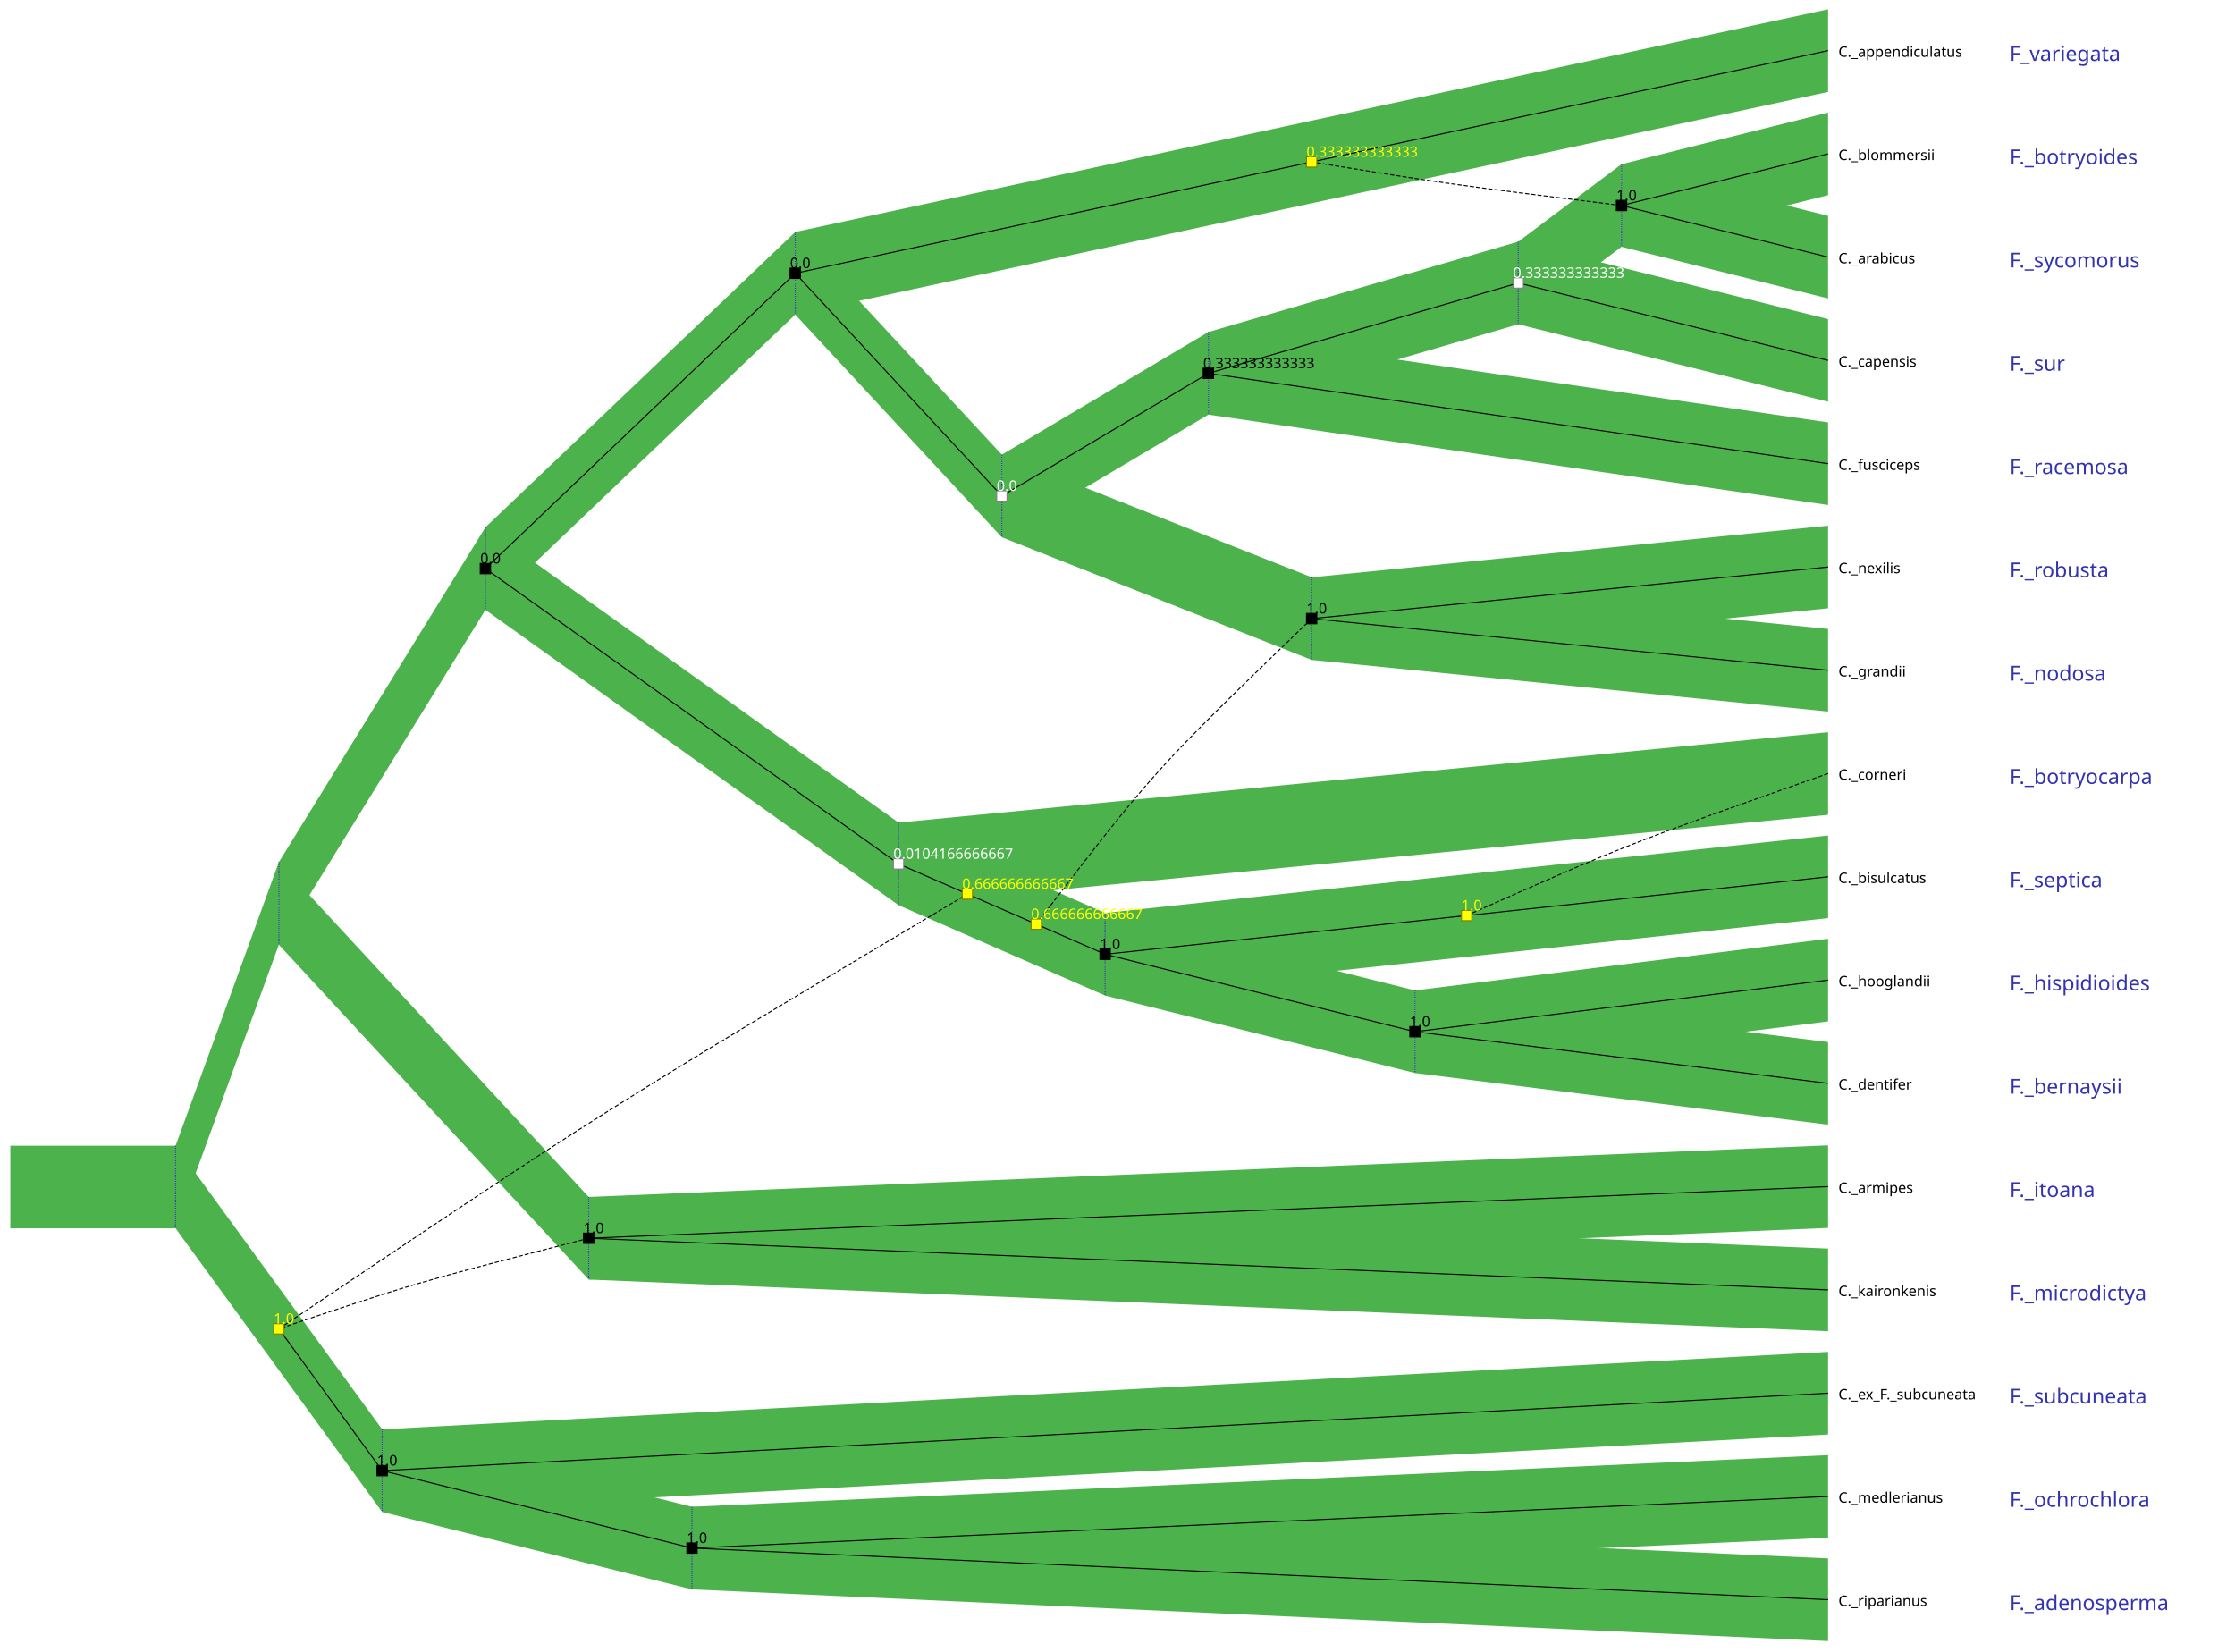
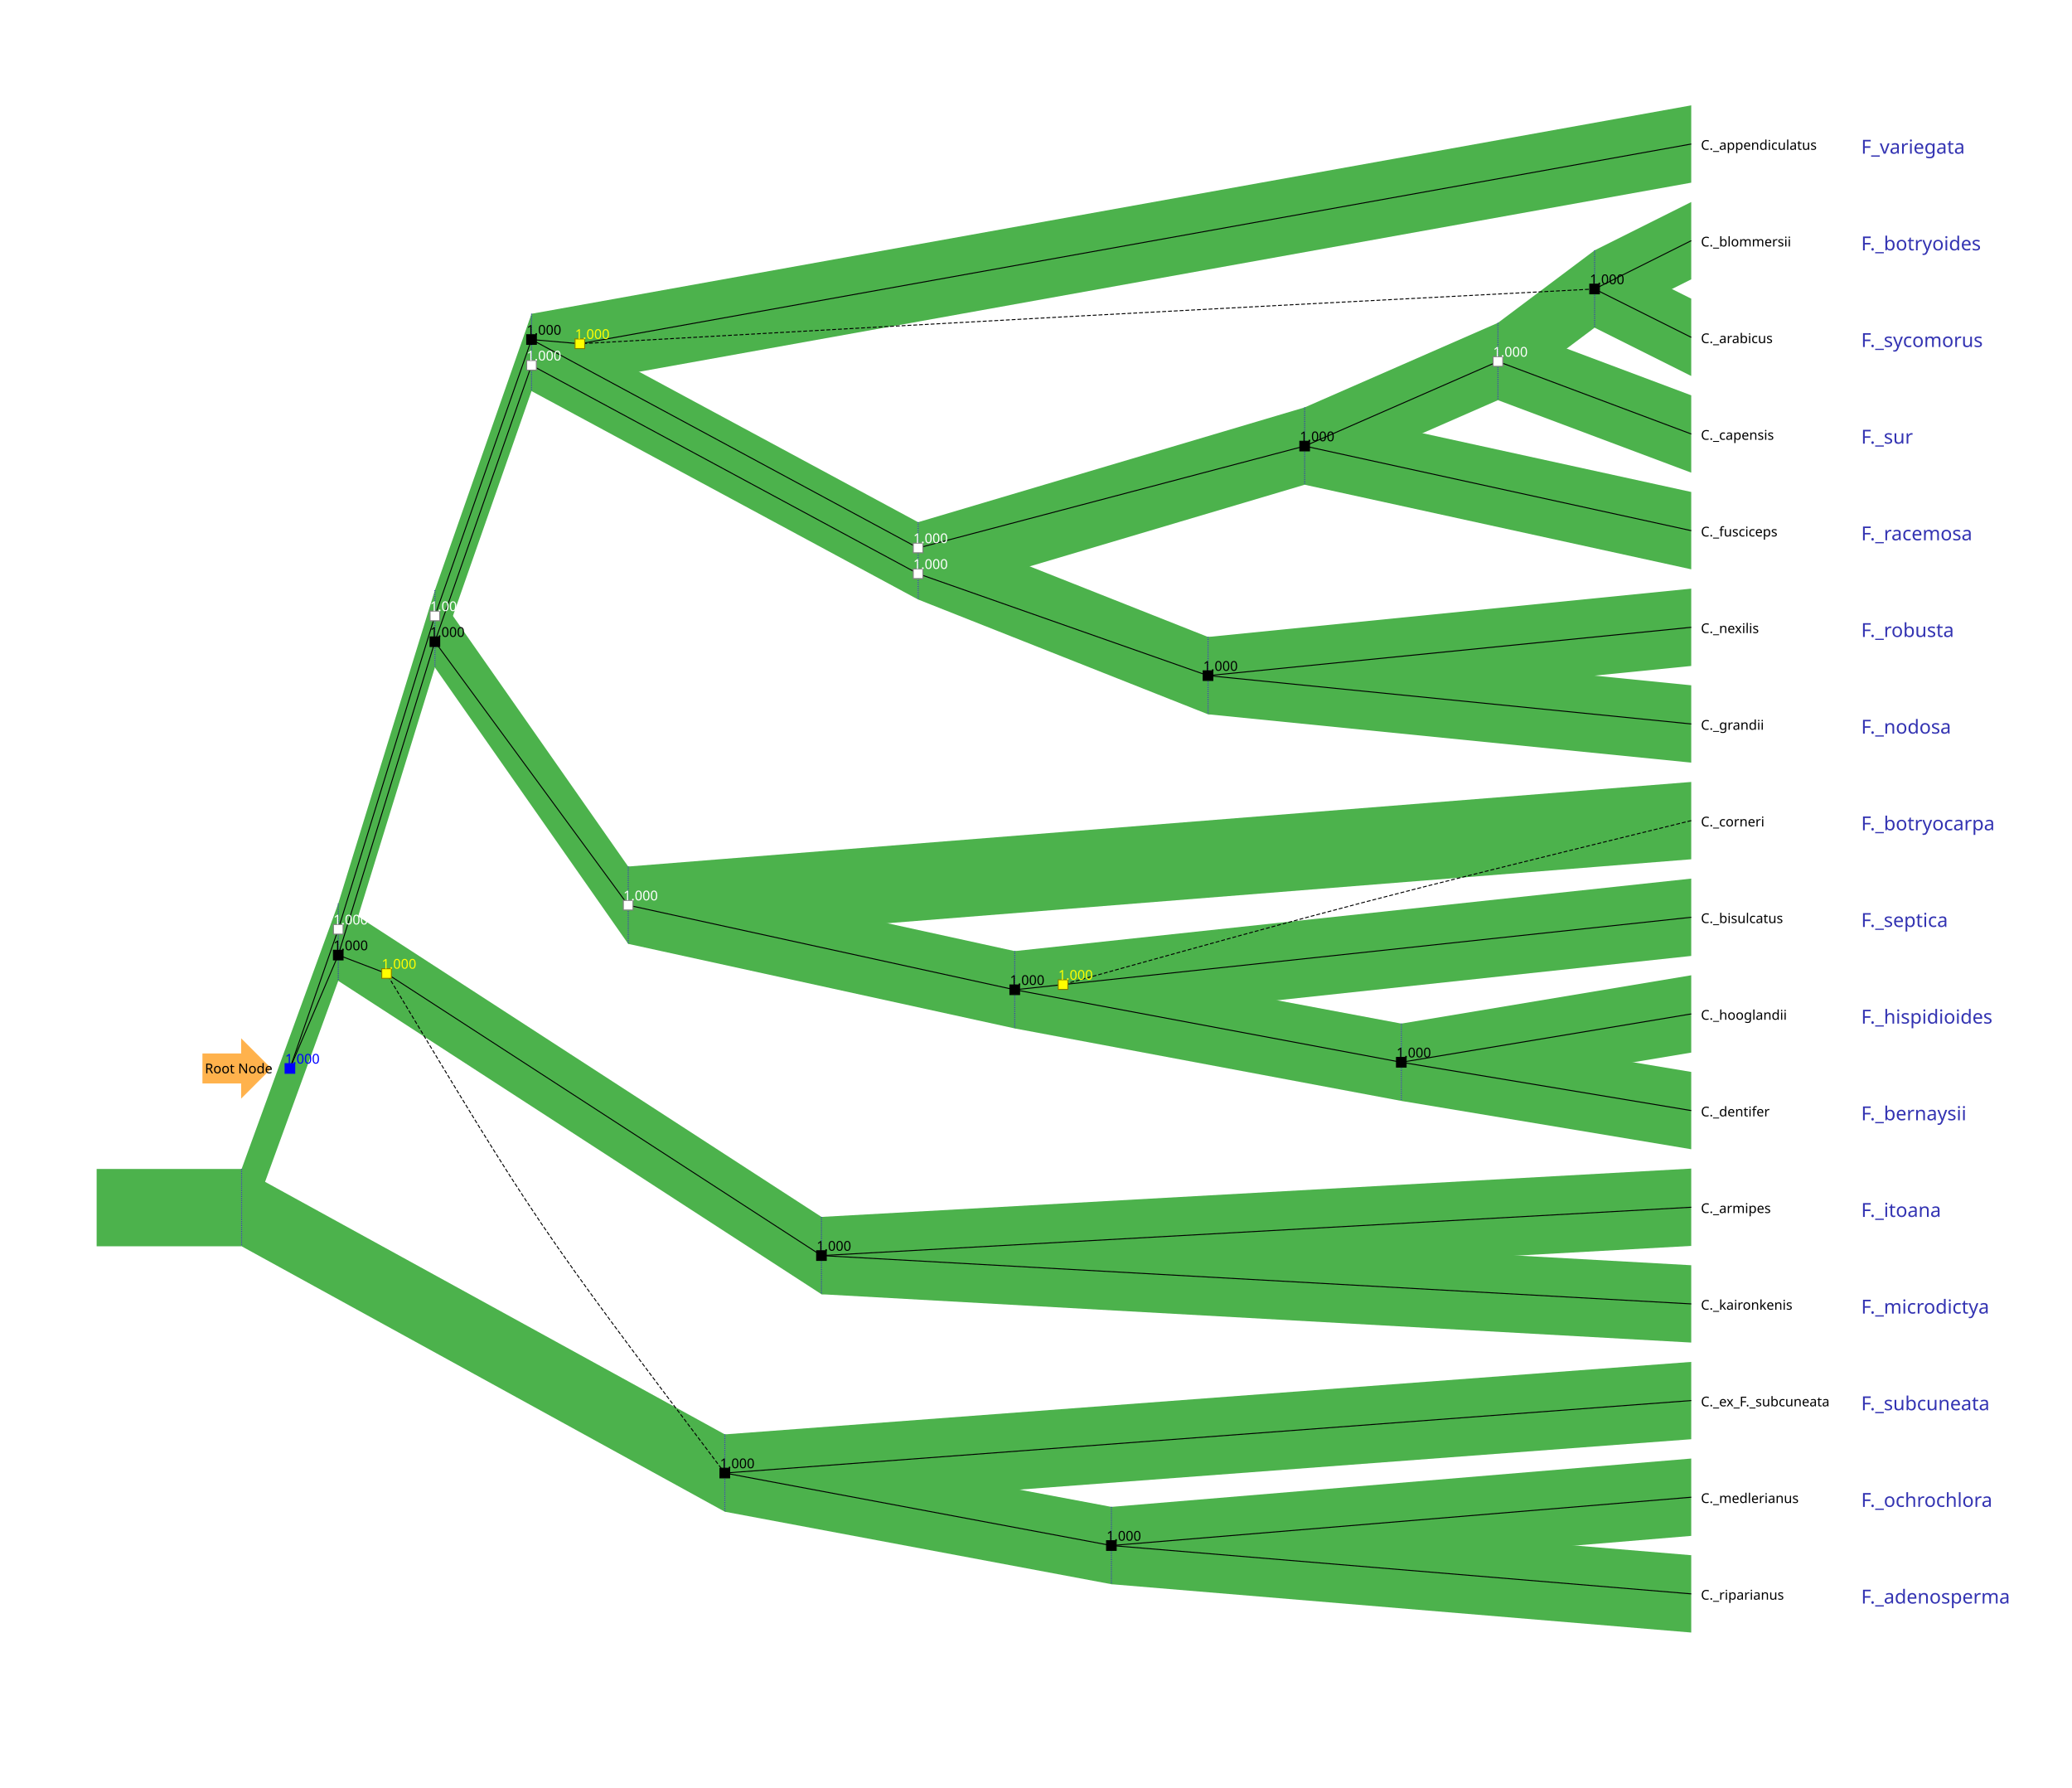
- <svg xmlns="http://www.w3.org/2000/svg" width="2164" height="1599" version="1.1">
+ <svg xmlns="http://www.w3.org/2000/svg" width="2144" height="1849" version="1.1">
  <g>
    <g style="font-family: &quot;Sans&quot;;">
-       <g transform="translate(10, 0) ">
-         <polygon stroke="rgb(0,0,0)" stroke-opacity="0" fill="rgb(76,178,76)" points="160,1109.391 360,1384 360,1464 160,1189.391 " stroke-width="1" />
-         <polygon stroke="rgb(0,0,0)" stroke-opacity="0" fill="rgb(76,178,76)" points="660,1459 1760,1409 1760,1489 660,1539 " stroke-width="1" />
-         <polygon stroke="rgb(0,0,0)" stroke-opacity="0" fill="rgb(76,178,76)" points="0,1109.391 160,1109.391 160,1189.391 0,1189.391 " stroke-width="1" />
-         <polygon stroke="rgb(0,0,0)" stroke-opacity="0" fill="rgb(76,178,76)" points="160,1109.391 260,834.781 260,914.781 160,1189.391 " stroke-width="1" />
-         <polygon stroke="rgb(0,0,0)" stroke-opacity="0" fill="rgb(76,178,76)" points="360,1384 660,1459 660,1539 360,1464 " stroke-width="1" />
-         <polygon stroke="rgb(0,0,0)" stroke-opacity="0" fill="rgb(76,178,76)" points="860,796.5 1060,884 1060,964 860,876.5 " stroke-width="1" />
-         <polygon stroke="rgb(0,0,0)" stroke-opacity="0" fill="rgb(76,178,76)" points="1460,234 1760,309 1760,389 1460,314 " stroke-width="1" />
-         <polygon stroke="rgb(0,0,0)" stroke-opacity="0" fill="rgb(76,178,76)" points="960,440.25 1260,559 1260,639 960,520.25 " stroke-width="1" />
-         <polygon stroke="rgb(0,0,0)" stroke-opacity="0" fill="rgb(76,178,76)" points="960,440.25 1160,321.5 1160,401.5 960,520.25 " stroke-width="1" />
-         <polygon stroke="rgb(0,0,0)" stroke-opacity="0" fill="rgb(76,178,76)" points="1160,321.5 1460,234 1460,314 1160,401.5 " stroke-width="1" />
-         <polygon stroke="rgb(0,0,0)" stroke-opacity="0" fill="rgb(76,178,76)" points="760,224.625 960,440.25 960,520.25 760,304.625 " stroke-width="1" />
-         <polygon stroke="rgb(0,0,0)" stroke-opacity="0" fill="rgb(76,178,76)" points="1560,159 1760,109 1760,189 1560,239 " stroke-width="1" />
-         <polygon stroke="rgb(0,0,0)" stroke-opacity="0" fill="rgb(76,178,76)" points="1560,159 1760,209 1760,289 1560,239 " stroke-width="1" />
-         <polygon stroke="rgb(0,0,0)" stroke-opacity="0" fill="rgb(76,178,76)" points="1360,959 1760,909 1760,989 1360,1039 " stroke-width="1" />
-         <polygon stroke="rgb(0,0,0)" stroke-opacity="0" fill="rgb(76,178,76)" points="1260,559 1760,509 1760,589 1260,639 " stroke-width="1" />
-         <polygon stroke="rgb(0,0,0)" stroke-opacity="0" fill="rgb(76,178,76)" points="660,1459 1760,1509 1760,1589 660,1539 " stroke-width="1" />
-         <polygon stroke="rgb(0,0,0)" stroke-opacity="0" fill="rgb(76,178,76)" points="1360,959 1760,1009 1760,1089 1360,1039 " stroke-width="1" />
-         <polygon stroke="rgb(0,0,0)" stroke-opacity="0" fill="rgb(76,178,76)" points="1460,234 1560,159 1560,239 1460,314 " stroke-width="1" />
-         <polygon stroke="rgb(0,0,0)" stroke-opacity="0" fill="rgb(76,178,76)" points="760,224.625 1760,9 1760,89 760,304.625 " stroke-width="1" />
-         <polygon stroke="rgb(0,0,0)" stroke-opacity="0" fill="rgb(76,178,76)" points="860,796.5 1760,709 1760,789 860,876.5 " stroke-width="1" />
-         <polygon stroke="rgb(0,0,0)" stroke-opacity="0" fill="rgb(76,178,76)" points="560,1159 1760,1209 1760,1289 560,1239 " stroke-width="1" />
-         <polygon stroke="rgb(0,0,0)" stroke-opacity="0" fill="rgb(76,178,76)" points="1060,884 1360,959 1360,1039 1060,964 " stroke-width="1" />
-         <polygon stroke="rgb(0,0,0)" stroke-opacity="0" fill="rgb(76,178,76)" points="560,1159 1760,1109 1760,1189 560,1239 " stroke-width="1" />
-         <polygon stroke="rgb(0,0,0)" stroke-opacity="0" fill="rgb(76,178,76)" points="1060,884 1760,809 1760,889 1060,964 " stroke-width="1" />
-         <polygon stroke="rgb(0,0,0)" stroke-opacity="0" fill="rgb(76,178,76)" points="260,834.781 460,510.562 460,590.562 260,914.781 " stroke-width="1" />
-         <polygon stroke="rgb(0,0,0)" stroke-opacity="0" fill="rgb(76,178,76)" points="260,834.781 560,1159 560,1239 260,914.781 " stroke-width="1" />
-         <polygon stroke="rgb(0,0,0)" stroke-opacity="0" fill="rgb(76,178,76)" points="460,510.562 760,224.625 760,304.625 460,590.562 " stroke-width="1" />
-         <polygon stroke="rgb(0,0,0)" stroke-opacity="0" fill="rgb(76,178,76)" points="460,510.562 860,796.5 860,876.5 460,590.562 " stroke-width="1" />
-         <polygon stroke="rgb(0,0,0)" stroke-opacity="0" fill="rgb(76,178,76)" points="1160,321.5 1760,409 1760,489 1160,401.5 " stroke-width="1" />
-         <polygon stroke="rgb(0,0,0)" stroke-opacity="0" fill="rgb(76,178,76)" points="1260,559 1760,609 1760,689 1260,639 " stroke-width="1" />
-         <polygon stroke="rgb(0,0,0)" stroke-opacity="0" fill="rgb(76,178,76)" points="360,1384 1760,1309 1760,1389 360,1464 " stroke-width="1" />
-         <line x1="360" y1="1384" x2="360" y2="1464" stroke="rgb(51,51,178)" style="stroke-dasharray: 1, 1" />
-         <line x1="160" y1="1109.391" x2="160" y2="1189.391" stroke="rgb(51,51,178)" style="stroke-dasharray: 1, 1" />
-         <line x1="260" y1="834.781" x2="260" y2="914.781" stroke="rgb(51,51,178)" style="stroke-dasharray: 1, 1" />
-         <line x1="660" y1="1459" x2="660" y2="1539" stroke="rgb(51,51,178)" style="stroke-dasharray: 1, 1" />
-         <line x1="1060" y1="884" x2="1060" y2="964" stroke="rgb(51,51,178)" style="stroke-dasharray: 1, 1" />
-         <line x1="1260" y1="559" x2="1260" y2="639" stroke="rgb(51,51,178)" style="stroke-dasharray: 1, 1" />
-         <line x1="1160" y1="321.5" x2="1160" y2="401.5" stroke="rgb(51,51,178)" style="stroke-dasharray: 1, 1" />
-         <line x1="1460" y1="234" x2="1460" y2="314" stroke="rgb(51,51,178)" style="stroke-dasharray: 1, 1" />
-         <line x1="960" y1="440.25" x2="960" y2="520.25" stroke="rgb(51,51,178)" style="stroke-dasharray: 1, 1" />
-         <line x1="1560" y1="159" x2="1560" y2="239" stroke="rgb(51,51,178)" style="stroke-dasharray: 1, 1" />
-         <line x1="1360" y1="959" x2="1360" y2="1039" stroke="rgb(51,51,178)" style="stroke-dasharray: 1, 1" />
-         <line x1="460" y1="510.562" x2="460" y2="590.562" stroke="rgb(51,51,178)" style="stroke-dasharray: 1, 1" />
-         <line x1="560" y1="1159" x2="560" y2="1239" stroke="rgb(51,51,178)" style="stroke-dasharray: 1, 1" />
-         <line x1="760" y1="224.625" x2="760" y2="304.625" stroke="rgb(51,51,178)" style="stroke-dasharray: 1, 1" />
-         <line x1="860" y1="796.5" x2="860" y2="876.5" stroke="rgb(51,51,178)" style="stroke-dasharray: 1, 1" />
-         <g transform="translate(1935.818,1459) rotate(0)">
+       <g transform="translate(100, 100) ">
+         <polygon stroke="rgb(0,0,0)" stroke-opacity="0" fill="rgb(76,178,76)" points="150,1109.391 650,1384 650,1464 150,1189.391 " stroke-width="1" />
+         <polygon stroke="rgb(0,0,0)" stroke-opacity="0" fill="rgb(76,178,76)" points="1050,1459 1650,1409 1650,1489 1050,1539 " stroke-width="1" />
+         <polygon stroke="rgb(0,0,0)" stroke-opacity="0" fill="rgb(76,178,76)" points="0,1109.391 150,1109.391 150,1189.391 0,1189.391 " stroke-width="1" />
+         <polygon stroke="rgb(0,0,0)" stroke-opacity="0" fill="rgb(76,178,76)" points="150,1109.391 250,834.781 250,914.781 150,1189.391 " stroke-width="1" />
+         <polygon stroke="rgb(0,0,0)" stroke-opacity="0" fill="rgb(76,178,76)" points="650,1384 1050,1459 1050,1539 650,1464 " stroke-width="1" />
+         <polygon stroke="rgb(0,0,0)" stroke-opacity="0" fill="rgb(76,178,76)" points="550,796.5 950,884 950,964 550,876.5 " stroke-width="1" />
+         <polygon stroke="rgb(0,0,0)" stroke-opacity="0" fill="rgb(76,178,76)" points="1450,234 1650,309 1650,389 1450,314 " stroke-width="1" />
+         <polygon stroke="rgb(0,0,0)" stroke-opacity="0" fill="rgb(76,178,76)" points="850,440.25 1150,559 1150,639 850,520.25 " stroke-width="1" />
+         <polygon stroke="rgb(0,0,0)" stroke-opacity="0" fill="rgb(76,178,76)" points="850,440.25 1250,321.5 1250,401.5 850,520.25 " stroke-width="1" />
+         <polygon stroke="rgb(0,0,0)" stroke-opacity="0" fill="rgb(76,178,76)" points="1250,321.5 1450,234 1450,314 1250,401.5 " stroke-width="1" />
+         <polygon stroke="rgb(0,0,0)" stroke-opacity="0" fill="rgb(76,178,76)" points="450,224.625 850,440.25 850,520.25 450,304.625 " stroke-width="1" />
+         <polygon stroke="rgb(0,0,0)" stroke-opacity="0" fill="rgb(76,178,76)" points="1550,159 1650,109 1650,189 1550,239 " stroke-width="1" />
+         <polygon stroke="rgb(0,0,0)" stroke-opacity="0" fill="rgb(76,178,76)" points="1550,159 1650,209 1650,289 1550,239 " stroke-width="1" />
+         <polygon stroke="rgb(0,0,0)" stroke-opacity="0" fill="rgb(76,178,76)" points="1350,959 1650,909 1650,989 1350,1039 " stroke-width="1" />
+         <polygon stroke="rgb(0,0,0)" stroke-opacity="0" fill="rgb(76,178,76)" points="1150,559 1650,509 1650,589 1150,639 " stroke-width="1" />
+         <polygon stroke="rgb(0,0,0)" stroke-opacity="0" fill="rgb(76,178,76)" points="1050,1459 1650,1509 1650,1589 1050,1539 " stroke-width="1" />
+         <polygon stroke="rgb(0,0,0)" stroke-opacity="0" fill="rgb(76,178,76)" points="1350,959 1650,1009 1650,1089 1350,1039 " stroke-width="1" />
+         <polygon stroke="rgb(0,0,0)" stroke-opacity="0" fill="rgb(76,178,76)" points="1450,234 1550,159 1550,239 1450,314 " stroke-width="1" />
+         <polygon stroke="rgb(0,0,0)" stroke-opacity="0" fill="rgb(76,178,76)" points="450,224.625 1650,9 1650,89 450,304.625 " stroke-width="1" />
+         <polygon stroke="rgb(0,0,0)" stroke-opacity="0" fill="rgb(76,178,76)" points="550,796.5 1650,709 1650,789 550,876.5 " stroke-width="1" />
+         <polygon stroke="rgb(0,0,0)" stroke-opacity="0" fill="rgb(76,178,76)" points="750,1159 1650,1209 1650,1289 750,1239 " stroke-width="1" />
+         <polygon stroke="rgb(0,0,0)" stroke-opacity="0" fill="rgb(76,178,76)" points="950,884 1350,959 1350,1039 950,964 " stroke-width="1" />
+         <polygon stroke="rgb(0,0,0)" stroke-opacity="0" fill="rgb(76,178,76)" points="750,1159 1650,1109 1650,1189 750,1239 " stroke-width="1" />
+         <polygon stroke="rgb(0,0,0)" stroke-opacity="0" fill="rgb(76,178,76)" points="950,884 1650,809 1650,889 950,964 " stroke-width="1" />
+         <polygon stroke="rgb(0,0,0)" stroke-opacity="0" fill="rgb(76,178,76)" points="250,834.781 350,510.562 350,590.562 250,914.781 " stroke-width="1" />
+         <polygon stroke="rgb(0,0,0)" stroke-opacity="0" fill="rgb(76,178,76)" points="250,834.781 750,1159 750,1239 250,914.781 " stroke-width="1" />
+         <polygon stroke="rgb(0,0,0)" stroke-opacity="0" fill="rgb(76,178,76)" points="350,510.562 450,224.625 450,304.625 350,590.562 " stroke-width="1" />
+         <polygon stroke="rgb(0,0,0)" stroke-opacity="0" fill="rgb(76,178,76)" points="350,510.562 550,796.5 550,876.5 350,590.562 " stroke-width="1" />
+         <polygon stroke="rgb(0,0,0)" stroke-opacity="0" fill="rgb(76,178,76)" points="1250,321.5 1650,409 1650,489 1250,401.5 " stroke-width="1" />
+         <polygon stroke="rgb(0,0,0)" stroke-opacity="0" fill="rgb(76,178,76)" points="1150,559 1650,609 1650,689 1150,639 " stroke-width="1" />
+         <polygon stroke="rgb(0,0,0)" stroke-opacity="0" fill="rgb(76,178,76)" points="650,1384 1650,1309 1650,1389 650,1464 " stroke-width="1" />
+         <line x1="650" y1="1384" x2="650" y2="1464" stroke="rgb(51,51,178)" style="stroke-dasharray: 1, 1" />
+         <line x1="150" y1="1109.391" x2="150" y2="1189.391" stroke="rgb(51,51,178)" style="stroke-dasharray: 1, 1" />
+         <line x1="250" y1="834.781" x2="250" y2="914.781" stroke="rgb(51,51,178)" style="stroke-dasharray: 1, 1" />
+         <line x1="1050" y1="1459" x2="1050" y2="1539" stroke="rgb(51,51,178)" style="stroke-dasharray: 1, 1" />
+         <line x1="950" y1="884" x2="950" y2="964" stroke="rgb(51,51,178)" style="stroke-dasharray: 1, 1" />
+         <line x1="1150" y1="559" x2="1150" y2="639" stroke="rgb(51,51,178)" style="stroke-dasharray: 1, 1" />
+         <line x1="1250" y1="321.5" x2="1250" y2="401.5" stroke="rgb(51,51,178)" style="stroke-dasharray: 1, 1" />
+         <line x1="1450" y1="234" x2="1450" y2="314" stroke="rgb(51,51,178)" style="stroke-dasharray: 1, 1" />
+         <line x1="850" y1="440.25" x2="850" y2="520.25" stroke="rgb(51,51,178)" style="stroke-dasharray: 1, 1" />
+         <line x1="1550" y1="159" x2="1550" y2="239" stroke="rgb(51,51,178)" style="stroke-dasharray: 1, 1" />
+         <line x1="1350" y1="959" x2="1350" y2="1039" stroke="rgb(51,51,178)" style="stroke-dasharray: 1, 1" />
+         <line x1="350" y1="510.562" x2="350" y2="590.562" stroke="rgb(51,51,178)" style="stroke-dasharray: 1, 1" />
+         <line x1="750" y1="1159" x2="750" y2="1239" stroke="rgb(51,51,178)" style="stroke-dasharray: 1, 1" />
+         <line x1="450" y1="224.625" x2="450" y2="304.625" stroke="rgb(51,51,178)" style="stroke-dasharray: 1, 1" />
+         <line x1="550" y1="796.5" x2="550" y2="876.5" stroke="rgb(51,51,178)" style="stroke-dasharray: 1, 1" />
+         <g transform="translate(1825.818,1459) rotate(0)">
          <text x="0" y="0" font-size="20" stroke="rgb(0,0,0)" stroke-opacity="0" fill="rgb(51,51,178)" stroke-width="1" text-anchor="start" style="dominant-baseline: auto">F._ochrochlora</text>
        </g>
-         <g transform="translate(1935.818,359) rotate(0)">
+         <g transform="translate(1825.818,359) rotate(0)">
          <text x="0" y="0" font-size="20" stroke="rgb(0,0,0)" stroke-opacity="0" fill="rgb(51,51,178)" stroke-width="1" text-anchor="start" style="dominant-baseline: auto">F._sur</text>
        </g>
-         <g transform="translate(1935.818,159) rotate(0)">
+         <g transform="translate(1825.818,159) rotate(0)">
          <text x="0" y="0" font-size="20" stroke="rgb(0,0,0)" stroke-opacity="0" fill="rgb(51,51,178)" stroke-width="1" text-anchor="start" style="dominant-baseline: auto">F._botryoides</text>
        </g>
-         <g transform="translate(1935.818,259) rotate(0)">
+         <g transform="translate(1825.818,259) rotate(0)">
          <text x="0" y="0" font-size="20" stroke="rgb(0,0,0)" stroke-opacity="0" fill="rgb(51,51,178)" stroke-width="1" text-anchor="start" style="dominant-baseline: auto">F._sycomorus</text>
        </g>
-         <g transform="translate(1935.818,959) rotate(0)">
+         <g transform="translate(1825.818,959) rotate(0)">
          <text x="0" y="0" font-size="20" stroke="rgb(0,0,0)" stroke-opacity="0" fill="rgb(51,51,178)" stroke-width="1" text-anchor="start" style="dominant-baseline: auto">F._hispidioides</text>
        </g>
-         <g transform="translate(1935.818,559) rotate(0)">
+         <g transform="translate(1825.818,559) rotate(0)">
          <text x="0" y="0" font-size="20" stroke="rgb(0,0,0)" stroke-opacity="0" fill="rgb(51,51,178)" stroke-width="1" text-anchor="start" style="dominant-baseline: auto">F._robusta</text>
        </g>
-         <g transform="translate(1935.818,1559) rotate(0)">
+         <g transform="translate(1825.818,1559) rotate(0)">
          <text x="0" y="0" font-size="20" stroke="rgb(0,0,0)" stroke-opacity="0" fill="rgb(51,51,178)" stroke-width="1" text-anchor="start" style="dominant-baseline: auto">F._adenosperma</text>
        </g>
-         <g transform="translate(1935.818,1059) rotate(0)">
+         <g transform="translate(1825.818,1059) rotate(0)">
          <text x="0" y="0" font-size="20" stroke="rgb(0,0,0)" stroke-opacity="0" fill="rgb(51,51,178)" stroke-width="1" text-anchor="start" style="dominant-baseline: auto">F._bernaysii</text>
        </g>
-         <g transform="translate(1935.818,59) rotate(0)">
+         <g transform="translate(1825.818,59) rotate(0)">
          <text x="0" y="0" font-size="20" stroke="rgb(0,0,0)" stroke-opacity="0" fill="rgb(51,51,178)" stroke-width="1" text-anchor="start" style="dominant-baseline: auto">F_variegata</text>
        </g>
-         <g transform="translate(1935.818,759) rotate(0)">
+         <g transform="translate(1825.818,759) rotate(0)">
          <text x="0" y="0" font-size="20" stroke="rgb(0,0,0)" stroke-opacity="0" fill="rgb(51,51,178)" stroke-width="1" text-anchor="start" style="dominant-baseline: auto">F._botryocarpa</text>
        </g>
-         <g transform="translate(1935.818,1259) rotate(0)">
+         <g transform="translate(1825.818,1259) rotate(0)">
          <text x="0" y="0" font-size="20" stroke="rgb(0,0,0)" stroke-opacity="0" fill="rgb(51,51,178)" stroke-width="1" text-anchor="start" style="dominant-baseline: auto">F._microdictya</text>
        </g>
-         <g transform="translate(1935.818,1159) rotate(0)">
+         <g transform="translate(1825.818,1159) rotate(0)">
          <text x="0" y="0" font-size="20" stroke="rgb(0,0,0)" stroke-opacity="0" fill="rgb(51,51,178)" stroke-width="1" text-anchor="start" style="dominant-baseline: auto">F._itoana</text>
        </g>
-         <g transform="translate(1935.818,859) rotate(0)">
+         <g transform="translate(1825.818,859) rotate(0)">
          <text x="0" y="0" font-size="20" stroke="rgb(0,0,0)" stroke-opacity="0" fill="rgb(51,51,178)" stroke-width="1" text-anchor="start" style="dominant-baseline: auto">F._septica</text>
        </g>
-         <g transform="translate(1935.818,459) rotate(0)">
+         <g transform="translate(1825.818,459) rotate(0)">
          <text x="0" y="0" font-size="20" stroke="rgb(0,0,0)" stroke-opacity="0" fill="rgb(51,51,178)" stroke-width="1" text-anchor="start" style="dominant-baseline: auto">F._racemosa</text>
        </g>
-         <g transform="translate(1935.818,659) rotate(0)">
+         <g transform="translate(1825.818,659) rotate(0)">
          <text x="0" y="0" font-size="20" stroke="rgb(0,0,0)" stroke-opacity="0" fill="rgb(51,51,178)" stroke-width="1" text-anchor="start" style="dominant-baseline: auto">F._nodosa</text>
        </g>
-         <g transform="translate(1935.818,1359) rotate(0)">
+         <g transform="translate(1825.818,1359) rotate(0)">
          <text x="0" y="0" font-size="20" stroke="rgb(0,0,0)" stroke-opacity="0" fill="rgb(51,51,178)" stroke-width="1" text-anchor="start" style="dominant-baseline: auto">F._subcuneata</text>
        </g>
-         <line x1="1760" y1="1249" x2="560" y2="1199" stroke="rgb(0,0,0)" />
-         <line x1="1760" y1="1549" x2="660" y2="1499" stroke="rgb(0,0,0)" />
-         <line x1="1760" y1="249" x2="1560" y2="199" stroke="rgb(0,0,0)" />
-         <line x1="1760" y1="1149" x2="560" y2="1199" stroke="rgb(0,0,0)" />
-         <line x1="1360" y1="999" x2="1060" y2="924" stroke="rgb(0,0,0)" />
-         <line x1="1410" y1="886.5" x2="1060" y2="924" stroke="rgb(0,0,0)" />
-         <line x1="1460" y1="274" x2="1160" y2="361.5" stroke="rgb(0,0,0)" />
-         <line x1="1760" y1="349" x2="1460" y2="274" stroke="rgb(0,0,0)" />
-         <line x1="1060" y1="924" x2="993.333" y2="894.833" stroke="rgb(0,0,0)" />
-         <path d="M1260 599 C1106.667 746.917 1106.667 746.917 993.333 894.833" style="stroke-dasharray: 4, 2" stroke="rgb(0,0,0)" fill="rgb(0,0,0)" fill-opacity="0" />
-         <path d="M260 1286.695 C573.333 1076.181 573.333 1076.181 926.667 865.667" style="stroke-dasharray: 4, 2" stroke="rgb(0,0,0)" fill="rgb(0,0,0)" fill-opacity="0" />
-         <line x1="993.333" y1="894.833" x2="926.667" y2="865.667" stroke="rgb(0,0,0)" />
-         <line x1="1760" y1="149" x2="1560" y2="199" stroke="rgb(0,0,0)" />
-         <line x1="1760" y1="1049" x2="1360" y2="999" stroke="rgb(0,0,0)" />
-         <line x1="1760" y1="849" x2="1410" y2="886.5" stroke="rgb(0,0,0)" />
-         <line x1="1760" y1="949" x2="1360" y2="999" stroke="rgb(0,0,0)" />
-         <line x1="1760" y1="449" x2="1160" y2="361.5" stroke="rgb(0,0,0)" />
-         <line x1="1760" y1="1349" x2="360" y2="1424" stroke="rgb(0,0,0)" />
-         <path d="M1760 749 C1565 817.75 1565 817.75 1410 886.5" style="stroke-dasharray: 4, 2" stroke="rgb(0,0,0)" fill="rgb(0,0,0)" fill-opacity="0" />
-         <line x1="660" y1="1499" x2="360" y2="1424" stroke="rgb(0,0,0)" />
-         <line x1="1760" y1="49" x2="1260" y2="156.812" stroke="rgb(0,0,0)" />
-         <path d="M560 1199 C390 1242.848 390 1242.848 260 1286.695" style="stroke-dasharray: 4, 2" stroke="rgb(0,0,0)" fill="rgb(0,0,0)" fill-opacity="0" />
-         <line x1="360" y1="1424" x2="260" y2="1286.695" stroke="rgb(0,0,0)" />
-         <path d="M1560 199 C1390 177.906 1390 177.906 1260 156.812" style="stroke-dasharray: 4, 2" stroke="rgb(0,0,0)" fill="rgb(0,0,0)" fill-opacity="0" />
-         <line x1="1260" y1="156.812" x2="760" y2="264.625" stroke="rgb(0,0,0)" />
-         <line x1="960" y1="480.25" x2="760" y2="264.625" stroke="rgb(0,0,0)" />
-         <line x1="1160" y1="361.5" x2="960" y2="480.25" stroke="rgb(0,0,0)" />
-         <line x1="760" y1="264.625" x2="460" y2="550.562" stroke="rgb(0,0,0)" />
-         <line x1="860" y1="836.5" x2="460" y2="550.562" stroke="rgb(0,0,0)" />
-         <line x1="926.667" y1="865.667" x2="860" y2="836.5" stroke="rgb(0,0,0)" />
-         <line x1="1760" y1="549" x2="1260" y2="599" stroke="rgb(0,0,0)" />
-         <line x1="1760" y1="1449" x2="660" y2="1499" stroke="rgb(0,0,0)" />
-         <line x1="1760" y1="649" x2="1260" y2="599" stroke="rgb(0,0,0)" />
-         <rect x="1355" y="994" width="10" height="10" stroke="rgb(0,0,0)" fill="rgb(0,0,0)" stroke-width="1" />
-         <g transform="translate(1355,994) rotate(0)">
-           <text x="0" y="0" font-size="14" stroke="rgb(0,0,0)" stroke-opacity="0" fill="rgb(0,0,0)" stroke-width="1" text-anchor="start" style="dominant-baseline: auto">1.0</text>
-         </g>
-         <rect x="1405" y="881.5" width="10" height="10" stroke="rgb(127,127,0)" fill="rgb(255,255,0)" stroke-width="1" />
-         <g transform="translate(1405,881.5) rotate(0)">
-           <text x="0" y="0" font-size="14" stroke="rgb(0,0,0)" stroke-opacity="0" fill="rgb(255,255,0)" stroke-width="1" text-anchor="start" style="dominant-baseline: auto">1.0</text>
-         </g>
-         <rect x="1455" y="269" width="10" height="10" stroke="rgb(127,127,127)" fill="rgb(255,255,255)" stroke-width="1" />
-         <g transform="translate(1455,269) rotate(0)">
-           <text x="0" y="0" font-size="14" stroke="rgb(0,0,0)" stroke-opacity="0" fill="rgb(255,255,255)" stroke-width="1" text-anchor="start" style="dominant-baseline: auto">0.333333333333</text>
-         </g>
-         <rect x="1055" y="919" width="10" height="10" stroke="rgb(0,0,0)" fill="rgb(0,0,0)" stroke-width="1" />
-         <g transform="translate(1055,919) rotate(0)">
-           <text x="0" y="0" font-size="14" stroke="rgb(0,0,0)" stroke-opacity="0" fill="rgb(0,0,0)" stroke-width="1" text-anchor="start" style="dominant-baseline: auto">1.0</text>
-         </g>
-         <rect x="1255" y="594" width="10" height="10" stroke="rgb(0,0,0)" fill="rgb(0,0,0)" stroke-width="1" />
-         <g transform="translate(1255,594) rotate(0)">
-           <text x="0" y="0" font-size="14" stroke="rgb(0,0,0)" stroke-opacity="0" fill="rgb(0,0,0)" stroke-width="1" text-anchor="start" style="dominant-baseline: auto">1.0</text>
-         </g>
-         <rect x="255" y="1281.695" width="10" height="10" stroke="rgb(127,127,0)" fill="rgb(255,255,0)" stroke-width="1" />
-         <g transform="translate(255,1281.695) rotate(0)">
-           <text x="0" y="0" font-size="14" stroke="rgb(0,0,0)" stroke-opacity="0" fill="rgb(255,255,0)" stroke-width="1" text-anchor="start" style="dominant-baseline: auto">1.0</text>
-         </g>
-         <rect x="988.333" y="889.833" width="10" height="10" stroke="rgb(127,127,0)" fill="rgb(255,255,0)" stroke-width="1" />
-         <g transform="translate(988.3333,889.8333) rotate(0)">
-           <text x="0" y="0" font-size="14" stroke="rgb(0,0,0)" stroke-opacity="0" fill="rgb(255,255,0)" stroke-width="1" text-anchor="start" style="dominant-baseline: auto">0.666666666667</text>
-         </g>
-         <rect x="655" y="1494" width="10" height="10" stroke="rgb(0,0,0)" fill="rgb(0,0,0)" stroke-width="1" />
-         <g transform="translate(655,1494) rotate(0)">
-           <text x="0" y="0" font-size="14" stroke="rgb(0,0,0)" stroke-opacity="0" fill="rgb(0,0,0)" stroke-width="1" text-anchor="start" style="dominant-baseline: auto">1.0</text>
-         </g>
-         <rect x="555" y="1194" width="10" height="10" stroke="rgb(0,0,0)" fill="rgb(0,0,0)" stroke-width="1" />
-         <g transform="translate(555,1194) rotate(0)">
-           <text x="0" y="0" font-size="14" stroke="rgb(0,0,0)" stroke-opacity="0" fill="rgb(0,0,0)" stroke-width="1" text-anchor="start" style="dominant-baseline: auto">1.0</text>
-         </g>
-         <rect x="355" y="1419" width="10" height="10" stroke="rgb(0,0,0)" fill="rgb(0,0,0)" stroke-width="1" />
-         <g transform="translate(355,1419) rotate(0)">
-           <text x="0" y="0" font-size="14" stroke="rgb(0,0,0)" stroke-opacity="0" fill="rgb(0,0,0)" stroke-width="1" text-anchor="start" style="dominant-baseline: auto">1.0</text>
-         </g>
-         <rect x="1555" y="194" width="10" height="10" stroke="rgb(0,0,0)" fill="rgb(0,0,0)" stroke-width="1" />
-         <g transform="translate(1555,194) rotate(0)">
-           <text x="0" y="0" font-size="14" stroke="rgb(0,0,0)" stroke-opacity="0" fill="rgb(0,0,0)" stroke-width="1" text-anchor="start" style="dominant-baseline: auto">1.0</text>
-         </g>
-         <rect x="1255" y="151.812" width="10" height="10" stroke="rgb(127,127,0)" fill="rgb(255,255,0)" stroke-width="1" />
-         <g transform="translate(1255,151.8125) rotate(0)">
-           <text x="0" y="0" font-size="14" stroke="rgb(0,0,0)" stroke-opacity="0" fill="rgb(255,255,0)" stroke-width="1" text-anchor="start" style="dominant-baseline: auto">0.333333333333</text>
-         </g>
-         <rect x="955" y="475.25" width="10" height="10" stroke="rgb(127,127,127)" fill="rgb(255,255,255)" stroke-width="1" />
-         <g transform="translate(955,475.25) rotate(0)">
-           <text x="0" y="0" font-size="14" stroke="rgb(0,0,0)" stroke-opacity="0" fill="rgb(255,255,255)" stroke-width="1" text-anchor="start" style="dominant-baseline: auto">0.0</text>
-         </g>
-         <rect x="1155" y="356.5" width="10" height="10" stroke="rgb(0,0,0)" fill="rgb(0,0,0)" stroke-width="1" />
-         <g transform="translate(1155,356.5) rotate(0)">
-           <text x="0" y="0" font-size="14" stroke="rgb(0,0,0)" stroke-opacity="0" fill="rgb(0,0,0)" stroke-width="1" text-anchor="start" style="dominant-baseline: auto">0.333333333333</text>
-         </g>
-         <rect x="455" y="545.562" width="10" height="10" stroke="rgb(0,0,0)" fill="rgb(0,0,0)" stroke-width="1" />
-         <g transform="translate(455,545.5625) rotate(0)">
-           <text x="0" y="0" font-size="14" stroke="rgb(0,0,0)" stroke-opacity="0" fill="rgb(0,0,0)" stroke-width="1" text-anchor="start" style="dominant-baseline: auto">0.0</text>
-         </g>
-         <rect x="755" y="259.625" width="10" height="10" stroke="rgb(0,0,0)" fill="rgb(0,0,0)" stroke-width="1" />
-         <g transform="translate(755,259.625) rotate(0)">
-           <text x="0" y="0" font-size="14" stroke="rgb(0,0,0)" stroke-opacity="0" fill="rgb(0,0,0)" stroke-width="1" text-anchor="start" style="dominant-baseline: auto">0.0</text>
-         </g>
-         <rect x="855" y="831.5" width="10" height="10" stroke="rgb(127,127,127)" fill="rgb(255,255,255)" stroke-width="1" />
-         <g transform="translate(855,831.5) rotate(0)">
-           <text x="0" y="0" font-size="14" stroke="rgb(0,0,0)" stroke-opacity="0" fill="rgb(255,255,255)" stroke-width="1" text-anchor="start" style="dominant-baseline: auto">0.0104166666667</text>
-         </g>
-         <rect x="921.667" y="860.667" width="10" height="10" stroke="rgb(127,127,0)" fill="rgb(255,255,0)" stroke-width="1" />
-         <g transform="translate(921.6667,860.6667) rotate(0)">
-           <text x="0" y="0" font-size="14" stroke="rgb(0,0,0)" stroke-opacity="0" fill="rgb(255,255,0)" stroke-width="1" text-anchor="start" style="dominant-baseline: auto">0.666666666667</text>
-         </g>
-         <g transform="translate(1770,1255) rotate(0)">
+         <line x1="1650" y1="1249" x2="750" y2="1199" stroke="rgb(0,0,0)" />
+         <line x1="1650" y1="1549" x2="1050" y2="1499" stroke="rgb(0,0,0)" />
+         <line x1="1650" y1="249" x2="1550" y2="199" stroke="rgb(0,0,0)" />
+         <line x1="1650" y1="1149" x2="750" y2="1199" stroke="rgb(0,0,0)" />
+         <line x1="1350" y1="999" x2="950" y2="924" stroke="rgb(0,0,0)" />
+         <line x1="1000" y1="918.643" x2="950" y2="924" stroke="rgb(0,0,0)" />
+         <line x1="1450" y1="274" x2="1250" y2="361.5" stroke="rgb(0,0,0)" />
+         <line x1="1650" y1="349" x2="1450" y2="274" stroke="rgb(0,0,0)" />
+         <line x1="550" y1="836.5" x2="350" y2="563.896" stroke="rgb(0,0,0)" />
+         <line x1="950" y1="924" x2="550" y2="836.5" stroke="rgb(0,0,0)" />
+         <line x1="450" y1="277.958" x2="350" y2="563.896" stroke="rgb(0,0,0)" />
+         <line x1="850" y1="493.583" x2="450" y2="277.958" stroke="rgb(0,0,0)" />
+         <line x1="1150" y1="599" x2="850" y2="493.583" stroke="rgb(0,0,0)" />
+         <line x1="300" y1="907.203" x2="250" y2="888.115" stroke="rgb(0,0,0)" />
+         <line x1="350" y1="563.896" x2="250" y2="888.115" stroke="rgb(0,0,0)" />
+         <line x1="1650" y1="149" x2="1550" y2="199" stroke="rgb(0,0,0)" />
+         <line x1="1650" y1="1049" x2="1350" y2="999" stroke="rgb(0,0,0)" />
+         <line x1="1650" y1="849" x2="1000" y2="918.643" stroke="rgb(0,0,0)" />
+         <line x1="1650" y1="949" x2="1350" y2="999" stroke="rgb(0,0,0)" />
+         <line x1="1650" y1="449" x2="1250" y2="361.5" stroke="rgb(0,0,0)" />
+         <line x1="1650" y1="1349" x2="650" y2="1424" stroke="rgb(0,0,0)" />
+         <path d="M1650 749 C1305 833.821 1305 833.821 1000 918.643" style="stroke-dasharray: 4, 2" stroke="rgb(0,0,0)" fill="rgb(0,0,0)" fill-opacity="0" />
+         <line x1="1050" y1="1499" x2="650" y2="1424" stroke="rgb(0,0,0)" />
+         <line x1="1650" y1="49" x2="500" y2="255.641" stroke="rgb(0,0,0)" />
+         <line x1="750" y1="1199" x2="300" y2="907.203" stroke="rgb(0,0,0)" />
+         <path d="M650 1424 C455 1165.602 455 1165.602 300 907.203" style="stroke-dasharray: 4, 2" stroke="rgb(0,0,0)" fill="rgb(0,0,0)" fill-opacity="0" />
+         <path d="M1550 199 C1005 227.32 1005 227.32 500 255.641" style="stroke-dasharray: 4, 2" stroke="rgb(0,0,0)" fill="rgb(0,0,0)" fill-opacity="0" />
+         <line x1="500" y1="255.641" x2="450" y2="251.292" stroke="rgb(0,0,0)" />
+         <line x1="850" y1="466.917" x2="450" y2="251.292" stroke="rgb(0,0,0)" />
+         <line x1="1250" y1="361.5" x2="850" y2="466.917" stroke="rgb(0,0,0)" />
+         <line x1="250" y1="861.448" x2="200" y2="1005.419" stroke="rgb(0,0,0)" />
+         <line x1="350" y1="537.229" x2="250" y2="861.448" stroke="rgb(0,0,0)" />
+         <line x1="450" y1="251.292" x2="350" y2="537.229" stroke="rgb(0,0,0)" />
+         <line x1="250" y1="888.115" x2="200" y2="1005.419" stroke="rgb(0,0,0)" />
+         <line x1="1650" y1="549" x2="1150" y2="599" stroke="rgb(0,0,0)" />
+         <line x1="1650" y1="1449" x2="1050" y2="1499" stroke="rgb(0,0,0)" />
+         <line x1="1650" y1="649" x2="1150" y2="599" stroke="rgb(0,0,0)" />
+         <rect x="1345" y="994" width="10" height="10" stroke="rgb(0,0,0)" fill="rgb(0,0,0)" stroke-width="1" />
+         <g transform="translate(1345,994) rotate(0)">
+           <text x="0" y="0" font-size="14" stroke="rgb(0,0,0)" stroke-opacity="0" fill="rgb(0,0,0)" stroke-width="1" text-anchor="start" style="dominant-baseline: auto">1.000</text>
+         </g>
+         <rect x="995" y="913.643" width="10" height="10" stroke="rgb(127,127,0)" fill="rgb(255,255,0)" stroke-width="1" />
+         <g transform="translate(995,913.6429) rotate(0)">
+           <text x="0" y="0" font-size="14" stroke="rgb(0,0,0)" stroke-opacity="0" fill="rgb(255,255,0)" stroke-width="1" text-anchor="start" style="dominant-baseline: auto">1.000</text>
+         </g>
+         <rect x="1445" y="269" width="10" height="10" stroke="rgb(127,127,127)" fill="rgb(255,255,255)" stroke-width="1" />
+         <g transform="translate(1445,269) rotate(0)">
+           <text x="0" y="0" font-size="14" stroke="rgb(0,0,0)" stroke-opacity="0" fill="rgb(255,255,255)" stroke-width="1" text-anchor="start" style="dominant-baseline: auto">1.000</text>
+         </g>
+         <rect x="545" y="831.5" width="10" height="10" stroke="rgb(127,127,127)" fill="rgb(255,255,255)" stroke-width="1" />
+         <g transform="translate(545,831.5) rotate(0)">
+           <text x="0" y="0" font-size="14" stroke="rgb(0,0,0)" stroke-opacity="0" fill="rgb(255,255,255)" stroke-width="1" text-anchor="start" style="dominant-baseline: auto">1.000</text>
+         </g>
+         <rect x="945" y="919" width="10" height="10" stroke="rgb(0,0,0)" fill="rgb(0,0,0)" stroke-width="1" />
+         <g transform="translate(945,919) rotate(0)">
+           <text x="0" y="0" font-size="14" stroke="rgb(0,0,0)" stroke-opacity="0" fill="rgb(0,0,0)" stroke-width="1" text-anchor="start" style="dominant-baseline: auto">1.000</text>
+         </g>
+         <rect x="445" y="272.958" width="10" height="10" stroke="rgb(127,127,127)" fill="rgb(255,255,255)" stroke-width="1" />
+         <g transform="translate(445,272.9583) rotate(0)">
+           <text x="0" y="0" font-size="14" stroke="rgb(0,0,0)" stroke-opacity="0" fill="rgb(255,255,255)" stroke-width="1" text-anchor="start" style="dominant-baseline: auto">1.000</text>
+         </g>
+         <rect x="845" y="488.583" width="10" height="10" stroke="rgb(127,127,127)" fill="rgb(255,255,255)" stroke-width="1" />
+         <g transform="translate(845,488.5833) rotate(0)">
+           <text x="0" y="0" font-size="14" stroke="rgb(0,0,0)" stroke-opacity="0" fill="rgb(255,255,255)" stroke-width="1" text-anchor="start" style="dominant-baseline: auto">1.000</text>
+         </g>
+         <rect x="1145" y="594" width="10" height="10" stroke="rgb(0,0,0)" fill="rgb(0,0,0)" stroke-width="1" />
+         <g transform="translate(1145,594) rotate(0)">
+           <text x="0" y="0" font-size="14" stroke="rgb(0,0,0)" stroke-opacity="0" fill="rgb(0,0,0)" stroke-width="1" text-anchor="start" style="dominant-baseline: auto">1.000</text>
+         </g>
+         <rect x="295" y="902.203" width="10" height="10" stroke="rgb(127,127,0)" fill="rgb(255,255,0)" stroke-width="1" />
+         <g transform="translate(295,902.2031) rotate(0)">
+           <text x="0" y="0" font-size="14" stroke="rgb(0,0,0)" stroke-opacity="0" fill="rgb(255,255,0)" stroke-width="1" text-anchor="start" style="dominant-baseline: auto">1.000</text>
+         </g>
+         <rect x="345" y="558.896" width="10" height="10" stroke="rgb(0,0,0)" fill="rgb(0,0,0)" stroke-width="1" />
+         <g transform="translate(345,558.8958) rotate(0)">
+           <text x="0" y="0" font-size="14" stroke="rgb(0,0,0)" stroke-opacity="0" fill="rgb(0,0,0)" stroke-width="1" text-anchor="start" style="dominant-baseline: auto">1.000</text>
+         </g>
+         <rect x="1045" y="1494" width="10" height="10" stroke="rgb(0,0,0)" fill="rgb(0,0,0)" stroke-width="1" />
+         <g transform="translate(1045,1494) rotate(0)">
+           <text x="0" y="0" font-size="14" stroke="rgb(0,0,0)" stroke-opacity="0" fill="rgb(0,0,0)" stroke-width="1" text-anchor="start" style="dominant-baseline: auto">1.000</text>
+         </g>
+         <rect x="745" y="1194" width="10" height="10" stroke="rgb(0,0,0)" fill="rgb(0,0,0)" stroke-width="1" />
+         <g transform="translate(745,1194) rotate(0)">
+           <text x="0" y="0" font-size="14" stroke="rgb(0,0,0)" stroke-opacity="0" fill="rgb(0,0,0)" stroke-width="1" text-anchor="start" style="dominant-baseline: auto">1.000</text>
+         </g>
+         <rect x="645" y="1419" width="10" height="10" stroke="rgb(0,0,0)" fill="rgb(0,0,0)" stroke-width="1" />
+         <g transform="translate(645,1419) rotate(0)">
+           <text x="0" y="0" font-size="14" stroke="rgb(0,0,0)" stroke-opacity="0" fill="rgb(0,0,0)" stroke-width="1" text-anchor="start" style="dominant-baseline: auto">1.000</text>
+         </g>
+         <rect x="1545" y="194" width="10" height="10" stroke="rgb(0,0,0)" fill="rgb(0,0,0)" stroke-width="1" />
+         <g transform="translate(1545,194) rotate(0)">
+           <text x="0" y="0" font-size="14" stroke="rgb(0,0,0)" stroke-opacity="0" fill="rgb(0,0,0)" stroke-width="1" text-anchor="start" style="dominant-baseline: auto">1.000</text>
+         </g>
+         <rect x="495" y="250.641" width="10" height="10" stroke="rgb(127,127,0)" fill="rgb(255,255,0)" stroke-width="1" />
+         <g transform="translate(495,250.6406) rotate(0)">
+           <text x="0" y="0" font-size="14" stroke="rgb(0,0,0)" stroke-opacity="0" fill="rgb(255,255,0)" stroke-width="1" text-anchor="start" style="dominant-baseline: auto">1.000</text>
+         </g>
+         <rect x="845" y="461.917" width="10" height="10" stroke="rgb(127,127,127)" fill="rgb(255,255,255)" stroke-width="1" />
+         <g transform="translate(845,461.9167) rotate(0)">
+           <text x="0" y="0" font-size="14" stroke="rgb(0,0,0)" stroke-opacity="0" fill="rgb(255,255,255)" stroke-width="1" text-anchor="start" style="dominant-baseline: auto">1.000</text>
+         </g>
+         <rect x="1245" y="356.5" width="10" height="10" stroke="rgb(0,0,0)" fill="rgb(0,0,0)" stroke-width="1" />
+         <g transform="translate(1245,356.5) rotate(0)">
+           <text x="0" y="0" font-size="14" stroke="rgb(0,0,0)" stroke-opacity="0" fill="rgb(0,0,0)" stroke-width="1" text-anchor="start" style="dominant-baseline: auto">1.000</text>
+         </g>
+         <polygon stroke="rgb(255,178,76)" fill="rgb(255,178,76)" points="180,1005.419 150,1035.419 150,1020.419 110,1020.419 110,990.419 150,990.419 150,975.419 " stroke-width="1" />
+         <g transform="translate(112,1010.419) rotate(0)">
+           <text x="0" y="0" font-size="14" stroke="rgb(0,0,0)" stroke-opacity="0" fill="rgb(0,0,0)" stroke-width="1" text-anchor="start" style="dominant-baseline: auto">Root Node</text>
+         </g>
+         <rect x="195" y="1000.419" width="10" height="10" stroke="rgb(0,0,255)" fill="rgb(0,0,255)" stroke-width="1" />
+         <g transform="translate(195,1000.419) rotate(0)">
+           <text x="0" y="0" font-size="14" stroke="rgb(0,0,0)" stroke-opacity="0" fill="rgb(0,0,255)" stroke-width="1" text-anchor="start" style="dominant-baseline: auto">1.000</text>
+         </g>
+         <rect x="245" y="856.448" width="10" height="10" stroke="rgb(127,127,127)" fill="rgb(255,255,255)" stroke-width="1" />
+         <g transform="translate(245,856.4479) rotate(0)">
+           <text x="0" y="0" font-size="14" stroke="rgb(0,0,0)" stroke-opacity="0" fill="rgb(255,255,255)" stroke-width="1" text-anchor="start" style="dominant-baseline: auto">1.000</text>
+         </g>
+         <rect x="345" y="532.229" width="10" height="10" stroke="rgb(127,127,127)" fill="rgb(255,255,255)" stroke-width="1" />
+         <g transform="translate(345,532.2292) rotate(0)">
+           <text x="0" y="0" font-size="14" stroke="rgb(0,0,0)" stroke-opacity="0" fill="rgb(255,255,255)" stroke-width="1" text-anchor="start" style="dominant-baseline: auto">1.000</text>
+         </g>
+         <rect x="445" y="246.292" width="10" height="10" stroke="rgb(0,0,0)" fill="rgb(0,0,0)" stroke-width="1" />
+         <g transform="translate(445,246.2917) rotate(0)">
+           <text x="0" y="0" font-size="14" stroke="rgb(0,0,0)" stroke-opacity="0" fill="rgb(0,0,0)" stroke-width="1" text-anchor="start" style="dominant-baseline: auto">1.000</text>
+         </g>
+         <rect x="245" y="883.115" width="10" height="10" stroke="rgb(0,0,0)" fill="rgb(0,0,0)" stroke-width="1" />
+         <g transform="translate(245,883.1146) rotate(0)">
+           <text x="0" y="0" font-size="14" stroke="rgb(0,0,0)" stroke-opacity="0" fill="rgb(0,0,0)" stroke-width="1" text-anchor="start" style="dominant-baseline: auto">1.000</text>
+         </g>
+         <g transform="translate(1660,1255) rotate(0)">
          <text x="0" y="0" font-size="14" stroke="rgb(0,0,0)" stroke-opacity="0" fill="rgb(0,0,0)" stroke-width="1" text-anchor="start" style="dominant-baseline: auto">C._kaironkenis</text>
        </g>
-         <g transform="translate(1770,1555) rotate(0)">
+         <g transform="translate(1660,1555) rotate(0)">
          <text x="0" y="0" font-size="14" stroke="rgb(0,0,0)" stroke-opacity="0" fill="rgb(0,0,0)" stroke-width="1" text-anchor="start" style="dominant-baseline: auto">C._riparianus</text>
        </g>
-         <g transform="translate(1770,255) rotate(0)">
+         <g transform="translate(1660,255) rotate(0)">
          <text x="0" y="0" font-size="14" stroke="rgb(0,0,0)" stroke-opacity="0" fill="rgb(0,0,0)" stroke-width="1" text-anchor="start" style="dominant-baseline: auto">C._arabicus</text>
        </g>
-         <g transform="translate(1770,1155) rotate(0)">
+         <g transform="translate(1660,1155) rotate(0)">
          <text x="0" y="0" font-size="14" stroke="rgb(0,0,0)" stroke-opacity="0" fill="rgb(0,0,0)" stroke-width="1" text-anchor="start" style="dominant-baseline: auto">C._armipes</text>
        </g>
-         <g transform="translate(1770,355) rotate(0)">
+         <g transform="translate(1660,355) rotate(0)">
          <text x="0" y="0" font-size="14" stroke="rgb(0,0,0)" stroke-opacity="0" fill="rgb(0,0,0)" stroke-width="1" text-anchor="start" style="dominant-baseline: auto">C._capensis</text>
        </g>
-         <g transform="translate(1770,155) rotate(0)">
+         <g transform="translate(1660,155) rotate(0)">
          <text x="0" y="0" font-size="14" stroke="rgb(0,0,0)" stroke-opacity="0" fill="rgb(0,0,0)" stroke-width="1" text-anchor="start" style="dominant-baseline: auto">C._blommersii</text>
        </g>
-         <g transform="translate(1770,1055) rotate(0)">
+         <g transform="translate(1660,1055) rotate(0)">
          <text x="0" y="0" font-size="14" stroke="rgb(0,0,0)" stroke-opacity="0" fill="rgb(0,0,0)" stroke-width="1" text-anchor="start" style="dominant-baseline: auto">C._dentifer</text>
        </g>
-         <g transform="translate(1770,855) rotate(0)">
+         <g transform="translate(1660,855) rotate(0)">
          <text x="0" y="0" font-size="14" stroke="rgb(0,0,0)" stroke-opacity="0" fill="rgb(0,0,0)" stroke-width="1" text-anchor="start" style="dominant-baseline: auto">C._bisulcatus</text>
        </g>
-         <g transform="translate(1770,955) rotate(0)">
+         <g transform="translate(1660,955) rotate(0)">
          <text x="0" y="0" font-size="14" stroke="rgb(0,0,0)" stroke-opacity="0" fill="rgb(0,0,0)" stroke-width="1" text-anchor="start" style="dominant-baseline: auto">C._hooglandii</text>
        </g>
-         <g transform="translate(1770,455) rotate(0)">
+         <g transform="translate(1660,455) rotate(0)">
          <text x="0" y="0" font-size="14" stroke="rgb(0,0,0)" stroke-opacity="0" fill="rgb(0,0,0)" stroke-width="1" text-anchor="start" style="dominant-baseline: auto">C._fusciceps</text>
        </g>
-         <g transform="translate(1770,1355) rotate(0)">
+         <g transform="translate(1660,1355) rotate(0)">
          <text x="0" y="0" font-size="14" stroke="rgb(0,0,0)" stroke-opacity="0" fill="rgb(0,0,0)" stroke-width="1" text-anchor="start" style="dominant-baseline: auto">C._ex_F._subcuneata</text>
        </g>
-         <g transform="translate(1770,755) rotate(0)">
+         <g transform="translate(1660,755) rotate(0)">
          <text x="0" y="0" font-size="14" stroke="rgb(0,0,0)" stroke-opacity="0" fill="rgb(0,0,0)" stroke-width="1" text-anchor="start" style="dominant-baseline: auto">C._corneri</text>
        </g>
-         <g transform="translate(1770,55) rotate(0)">
+         <g transform="translate(1660,55) rotate(0)">
          <text x="0" y="0" font-size="14" stroke="rgb(0,0,0)" stroke-opacity="0" fill="rgb(0,0,0)" stroke-width="1" text-anchor="start" style="dominant-baseline: auto">C._appendiculatus</text>
        </g>
-         <g transform="translate(1770,555) rotate(0)">
+         <g transform="translate(1660,555) rotate(0)">
          <text x="0" y="0" font-size="14" stroke="rgb(0,0,0)" stroke-opacity="0" fill="rgb(0,0,0)" stroke-width="1" text-anchor="start" style="dominant-baseline: auto">C._nexilis</text>
        </g>
-         <g transform="translate(1770,1455) rotate(0)">
+         <g transform="translate(1660,1455) rotate(0)">
          <text x="0" y="0" font-size="14" stroke="rgb(0,0,0)" stroke-opacity="0" fill="rgb(0,0,0)" stroke-width="1" text-anchor="start" style="dominant-baseline: auto">C._medlerianus</text>
        </g>
-         <g transform="translate(1770,655) rotate(0)">
+         <g transform="translate(1660,655) rotate(0)">
          <text x="0" y="0" font-size="14" stroke="rgb(0,0,0)" stroke-opacity="0" fill="rgb(0,0,0)" stroke-width="1" text-anchor="start" style="dominant-baseline: auto">C._grandii</text>
        </g>
      </g>
    </g>
  </g>
</svg>
